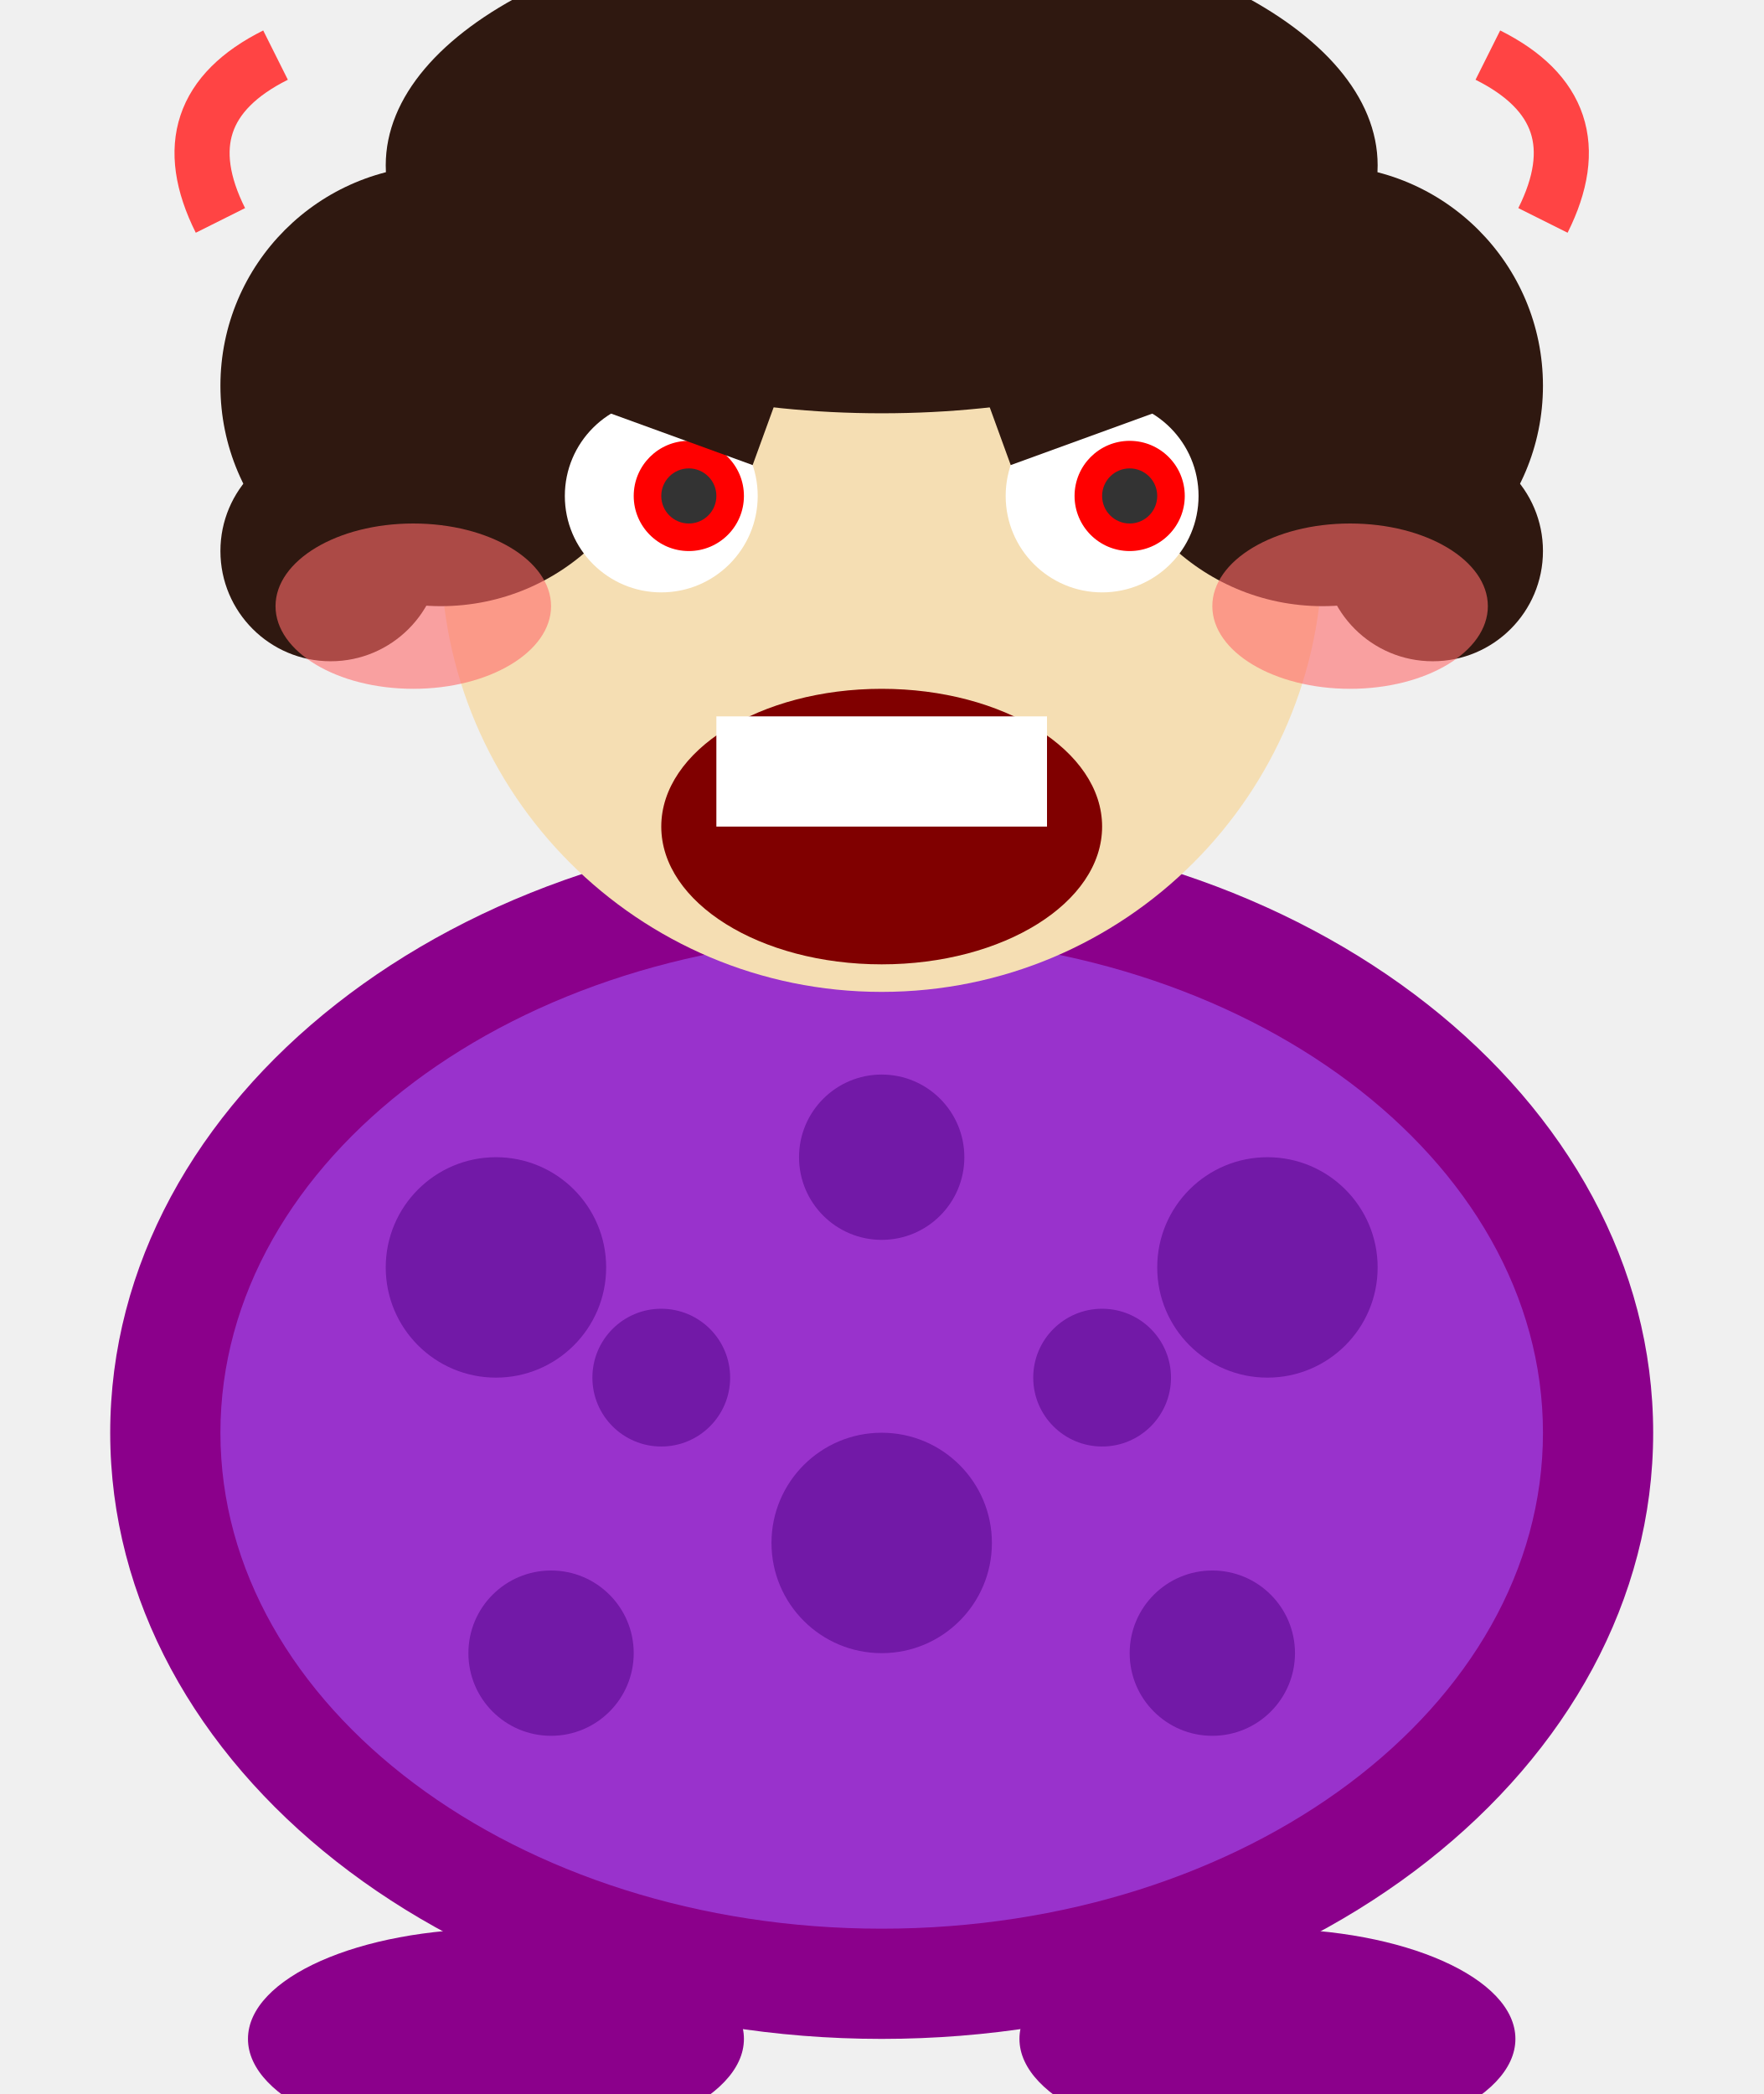
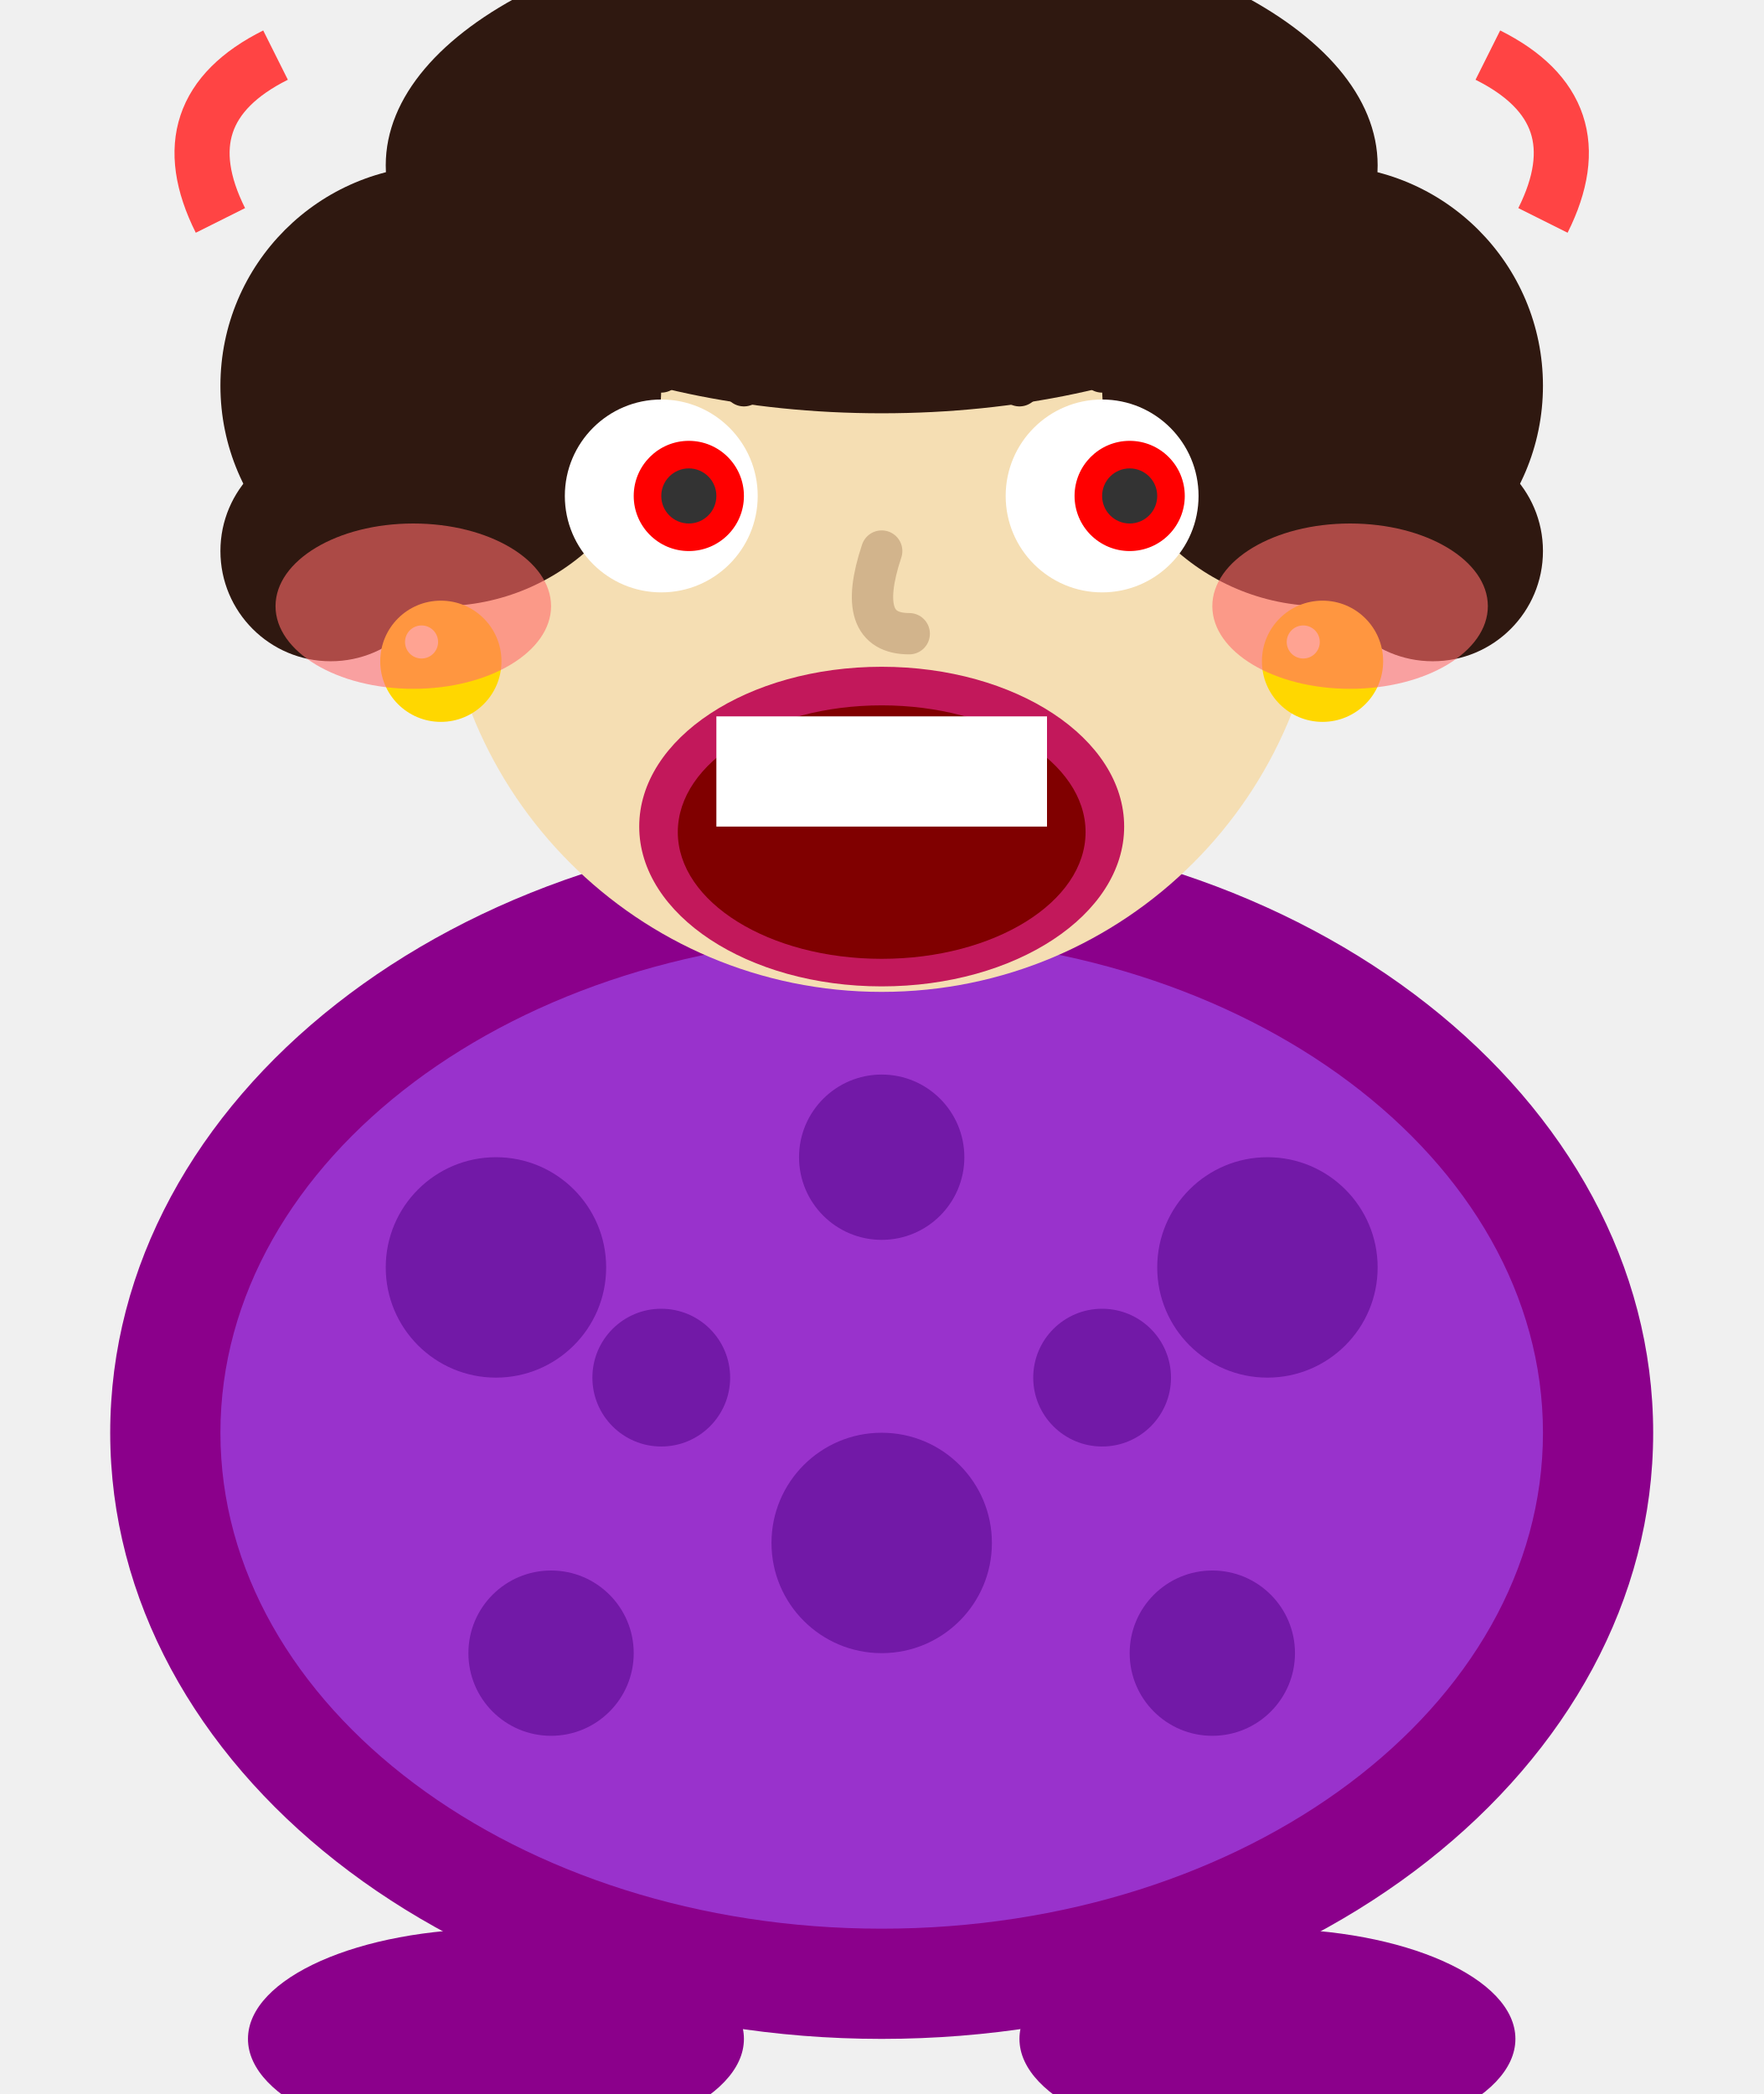
<svg xmlns="http://www.w3.org/2000/svg" viewBox="0 0 64 76">
  <ellipse cx="32" cy="52" rx="28" ry="22" fill="#8b008b" />
  <ellipse cx="32" cy="52" rx="24" ry="18" fill="#9932cc" />
  <circle cx="18" cy="46" r="4" fill="#4b0082" opacity="0.5" />
  <circle cx="46" cy="46" r="4" fill="#4b0082" opacity="0.5" />
  <circle cx="32" cy="56" r="4" fill="#4b0082" opacity="0.5" />
  <circle cx="20" cy="60" r="3" fill="#4b0082" opacity="0.5" />
  <circle cx="44" cy="60" r="3" fill="#4b0082" opacity="0.5" />
  <circle cx="32" cy="42" r="3" fill="#4b0082" opacity="0.5" />
  <circle cx="24" cy="50" r="2.5" fill="#4b0082" opacity="0.5" />
  <circle cx="40" cy="50" r="2.5" fill="#4b0082" opacity="0.5" />
  <circle cx="32" cy="20" r="16" fill="#f5deb3" />
  <ellipse cx="32" cy="6" rx="18" ry="9" fill="#2f1810" />
  <circle cx="16" cy="14" r="8" fill="#2f1810" />
  <circle cx="48" cy="14" r="8" fill="#2f1810" />
  <circle cx="24" cy="5" r="6" fill="#2f1810" />
  <circle cx="40" cy="5" r="6" fill="#2f1810" />
  <circle cx="32" cy="3" r="5" fill="#2f1810" />
  <circle cx="12" cy="20" r="4" fill="#2f1810" />
  <circle cx="52" cy="20" r="4" fill="#2f1810" />
+   <circle cx="16" cy="24" r="2.2" fill="#ffd700" />
+   <circle cx="48" cy="24" r="2.2" fill="#ffd700" />
+   <circle cx="15.3" cy="23.3" r="0.6" fill="#fff" opacity="0.8" />
+   <circle cx="47.3" cy="23.3" r="0.6" fill="#fff" opacity="0.8" />
  <circle cx="24" cy="18" r="3.5" fill="white" />
  <circle cx="40" cy="18" r="3.5" fill="white" />
  <circle cx="25" cy="18" r="2" fill="#ff0000" />
  <circle cx="41" cy="18" r="2" fill="#ff0000" />
  <circle cx="25" cy="18" r="1" fill="#333" />
  <circle cx="41" cy="18" r="1" fill="#333" />
-   <line x1="17" y1="11" x2="28" y2="15" stroke="#2f1810" stroke-width="4" />
-   <line x1="47" y1="11" x2="36" y2="15" stroke="#2f1810" stroke-width="4" />
-   <ellipse cx="32" cy="30" rx="8" ry="5" fill="#800000" />
+   <line x1="21" y1="14" x2="19" y2="12" stroke="#2f1810" stroke-width="1.5" stroke-linecap="round" />
+   <line x1="24" y1="13.5" x2="24" y2="11.5" stroke="#2f1810" stroke-width="1.5" stroke-linecap="round" />
+   <line x1="27" y1="14" x2="29" y2="12" stroke="#2f1810" stroke-width="1.5" stroke-linecap="round" />
+   <line x1="37" y1="14" x2="35" y2="12" stroke="#2f1810" stroke-width="1.5" stroke-linecap="round" />
+   <line x1="40" y1="13.5" x2="40" y2="11.5" stroke="#2f1810" stroke-width="1.5" stroke-linecap="round" />
+   <line x1="43" y1="14" x2="45" y2="12" stroke="#2f1810" stroke-width="1.5" stroke-linecap="round" />
+   <path d="M17 12 Q23 9 29 12" fill="none" stroke="#2f1810" stroke-width="4" stroke-linecap="round" />
+   <path d="M47 12 Q41 9 35 12" fill="none" stroke="#2f1810" stroke-width="4" stroke-linecap="round" />
+   <path d="M32,20 Q31,23 33,23" fill="none" stroke="#d2b48c" stroke-width="1.5" stroke-linecap="round" />
+   <ellipse cx="32" cy="30" rx="8.8" ry="5.8" fill="#c2185b" />
+   <ellipse cx="32" cy="30.2" rx="7.4" ry="4.6" fill="#800000" />
  <rect x="26" y="26" width="12" height="4" fill="#fff" />
  <ellipse cx="15" cy="22" rx="5" ry="3" fill="#ff6b6b" opacity="0.6" />
  <ellipse cx="49" cy="22" rx="5" ry="3" fill="#ff6b6b" opacity="0.6" />
  <path d="M8,8 Q6,4 10,2" fill="none" stroke="#ff4444" stroke-width="2" />
  <path d="M56,8 Q58,4 54,2" fill="none" stroke="#ff4444" stroke-width="2" />
  <ellipse cx="18" cy="74" rx="9" ry="4" fill="#8b008b" />
  <ellipse cx="46" cy="74" rx="9" ry="4" fill="#8b008b" />
</svg>
